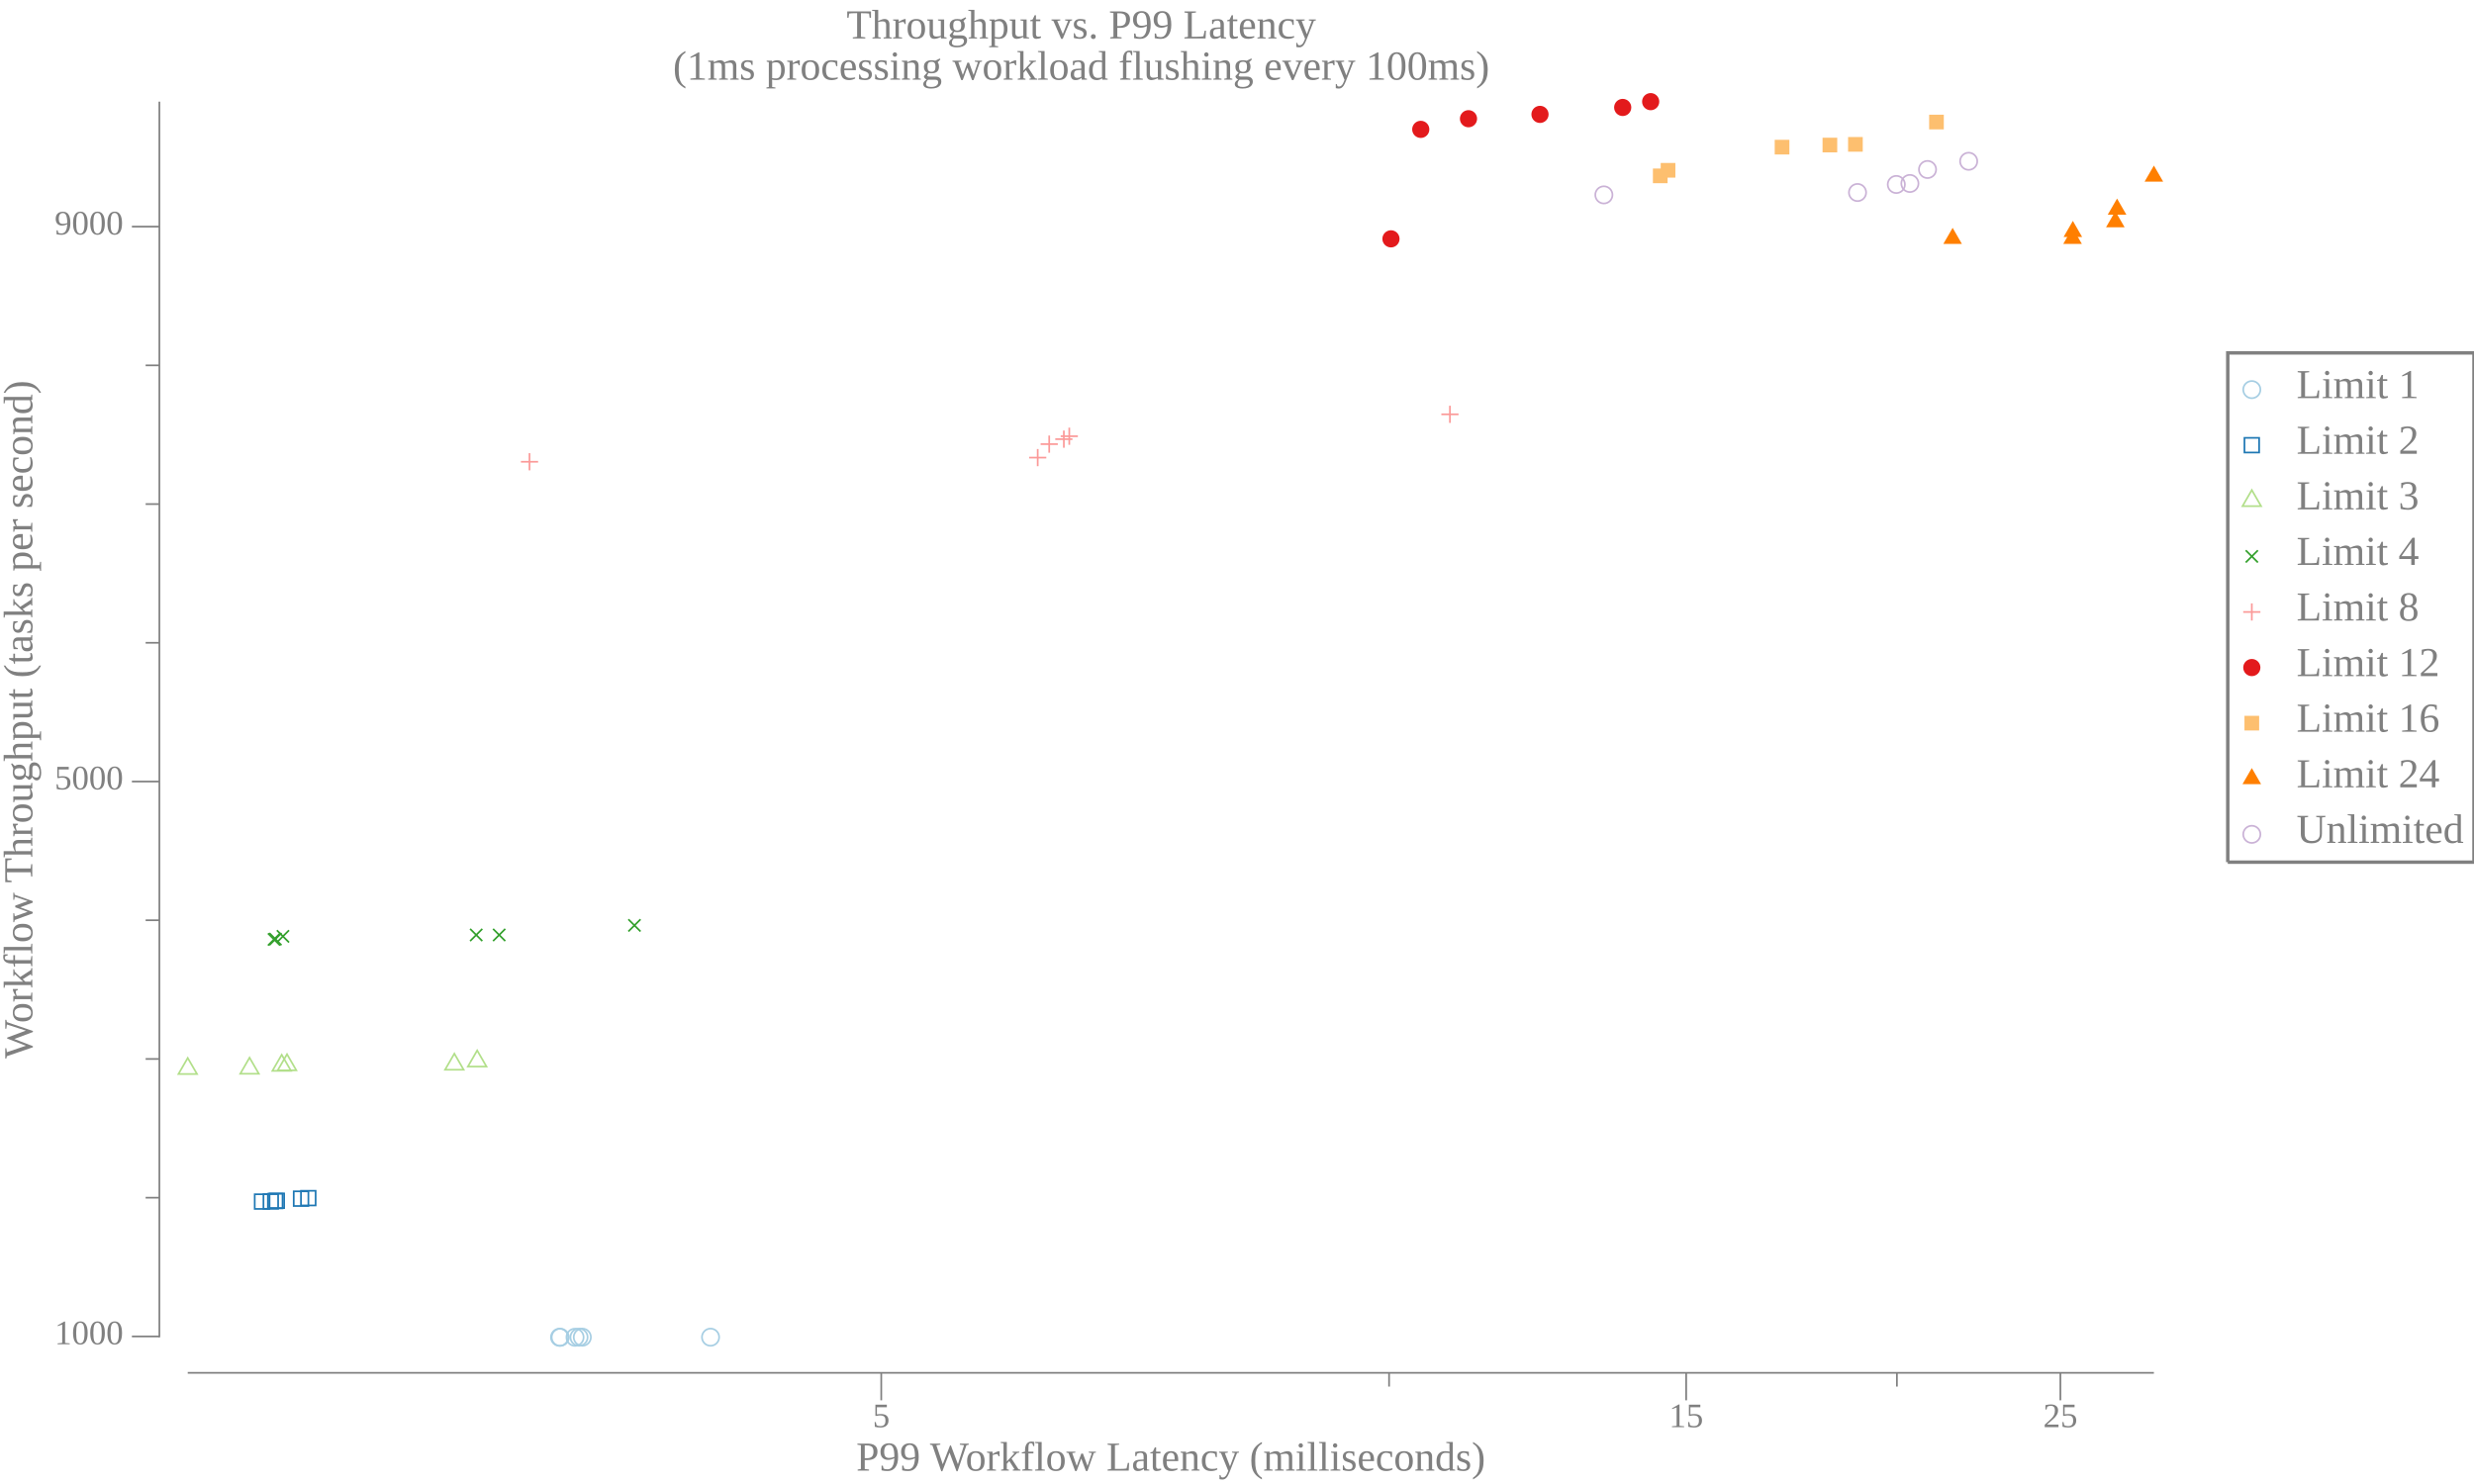
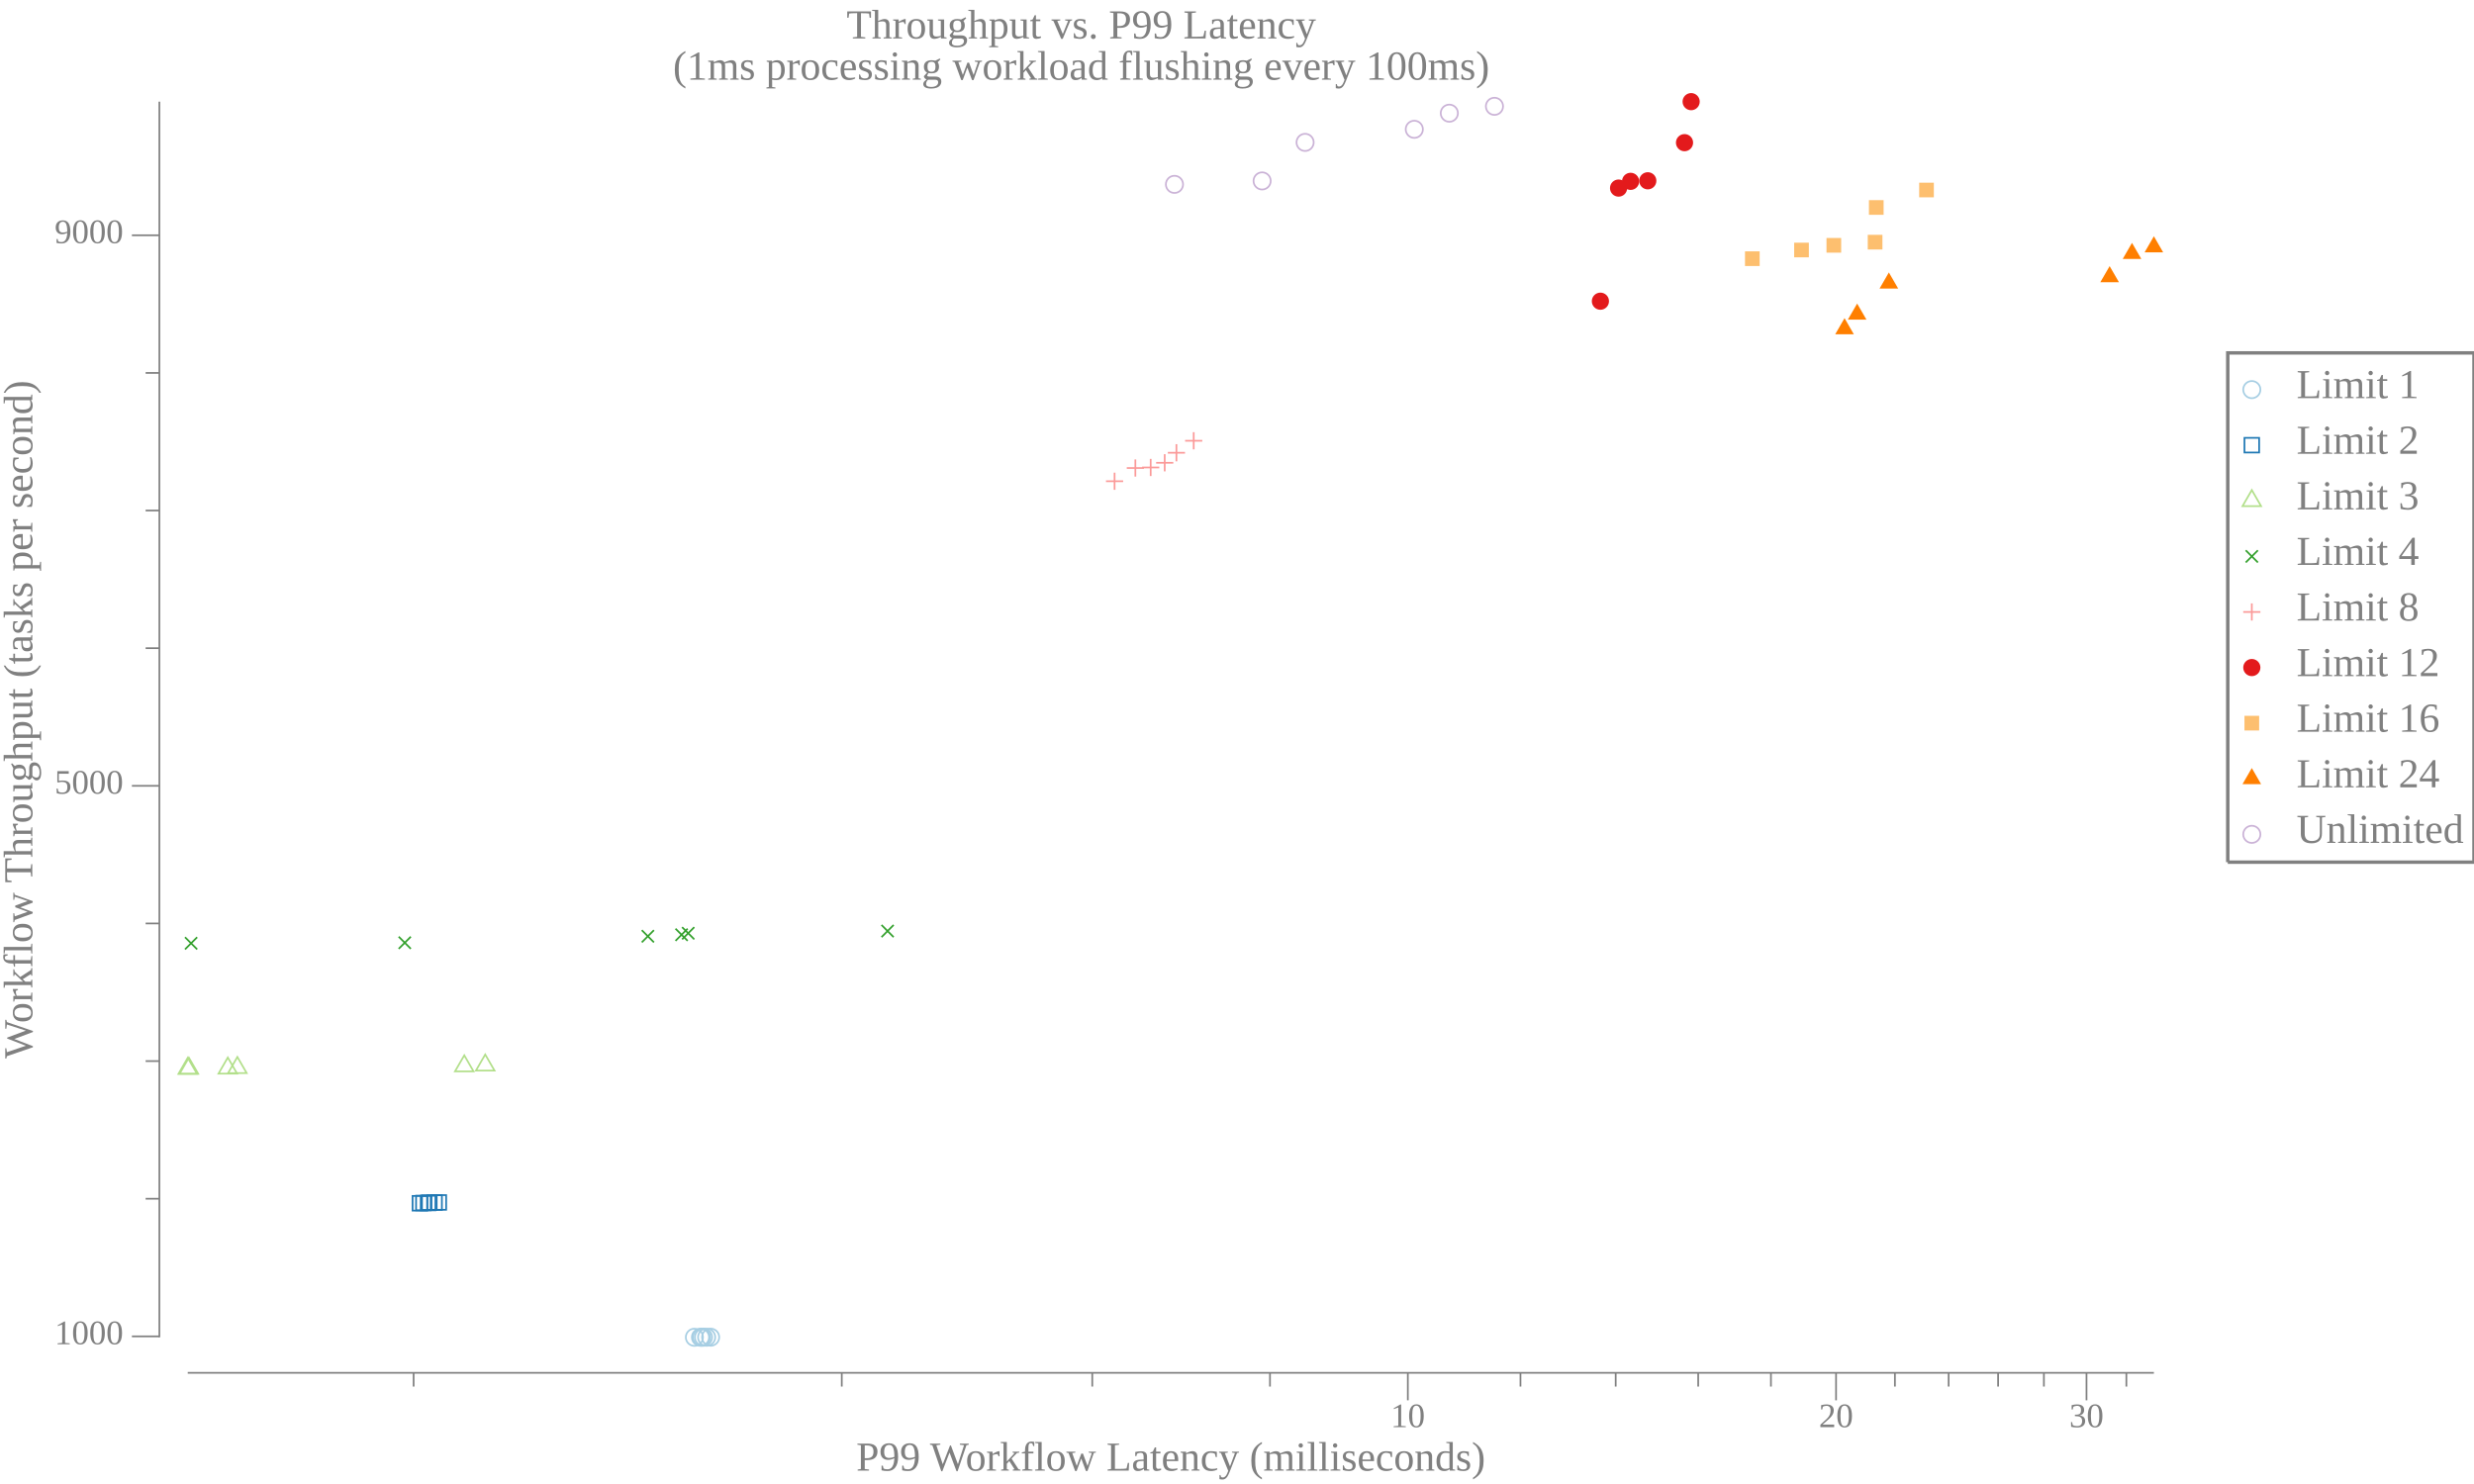
<svg xmlns="http://www.w3.org/2000/svg" width="720pt" height="432pt" viewBox="0 0 720 432">
  <g transform="scale(1, -1) translate(0, -432)">
    <path d="M657.84,318.58A2.5,2.5 0 1 1 652.84,318.58A2.5,2.5 0 1 1 657.84,318.58Z" style="fill:none;stroke:#A6CEE3;stroke-width:0.5" />
    <text x="668.34" y="-316.1" transform="scale(1, -1)" style="font-family:Liberation Serif;font-variant:normal;font-weight:normal;font-style:normal;font-size:12px;fill:#808080">Limit 1</text>
    <path d="M653.2,300.27L657.47,300.27L657.47,304.54L653.2,304.54Z" style="fill:none;stroke:#1F78B4;stroke-width:0.5" />
    <text x="668.34" y="-299.91" transform="scale(1, -1)" style="font-family:Liberation Serif;font-variant:normal;font-weight:normal;font-style:normal;font-size:12px;fill:#808080">Limit 2</text>
    <path d="M655.34,289.34L652.63,284.66L658.04,284.66Z" style="fill:none;stroke:#B2DF8A;stroke-width:0.5" />
    <text x="668.34" y="-283.73" transform="scale(1, -1)" style="font-family:Liberation Serif;font-variant:normal;font-weight:normal;font-style:normal;font-size:12px;fill:#808080">Limit 3</text>
    <path d="M653.57,268.27L657.11,271.8" style="fill:none;stroke:#33A02C;stroke-width:0.5" />
    <path d="M653.57,271.8L657.11,268.27" style="fill:none;stroke:#33A02C;stroke-width:0.5" />
    <text x="668.34" y="-267.55" transform="scale(1, -1)" style="font-family:Liberation Serif;font-variant:normal;font-weight:normal;font-style:normal;font-size:12px;fill:#808080">Limit 4</text>
    <path d="M655.34,256.35L655.34,251.35" style="fill:none;stroke:#FB9A99;stroke-width:0.5" />
    <path d="M652.84,253.85L657.84,253.85" style="fill:none;stroke:#FB9A99;stroke-width:0.5" />
    <text x="668.34" y="-251.36" transform="scale(1, -1)" style="font-family:Liberation Serif;font-variant:normal;font-weight:normal;font-style:normal;font-size:12px;fill:#808080">Limit 8</text>
    <path d="M657.84,237.67A2.5,2.5 0 1 1 652.84,237.67A2.5,2.5 0 1 1 657.84,237.67Z" style="fill:#E31A1C" />
    <text x="668.34" y="-235.18" transform="scale(1, -1)" style="font-family:Liberation Serif;font-variant:normal;font-weight:normal;font-style:normal;font-size:12px;fill:#808080">Limit 12</text>
    <path d="M653.2,219.35L657.47,219.35L657.47,223.62L653.2,223.62Z" style="fill:#FDBF6F" />
    <text x="668.34" y="-219" transform="scale(1, -1)" style="font-family:Liberation Serif;font-variant:normal;font-weight:normal;font-style:normal;font-size:12px;fill:#808080">Limit 16</text>
    <path d="M655.34,208.42L652.63,203.74L658.04,203.74Z" style="fill:#FF7F00" />
    <text x="668.34" y="-202.81" transform="scale(1, -1)" style="font-family:Liberation Serif;font-variant:normal;font-weight:normal;font-style:normal;font-size:12px;fill:#808080">Limit 24</text>
    <path d="M657.84,189.12A2.5,2.5 0 1 1 652.84,189.12A2.5,2.5 0 1 1 657.84,189.12Z" style="fill:none;stroke:#CAB2D6;stroke-width:0.5" />
    <text x="668.34" y="-186.63" transform="scale(1, -1)" style="font-family:Liberation Serif;font-variant:normal;font-weight:normal;font-style:normal;font-size:12px;fill:#808080">Unlimited</text>
    <path d="M648.34,181.02L648.34,329.27L720,329.27L720,181.02L648.34,181.02" style="fill:none;stroke:#808080" />
    <path d="M0,0L629.34,0L629.34,432L0,432Z" style="fill:#-8000000000000000-8000000000000000-8000000000000000;fill-opacity:0" />
    <text x="246.35" y="-420.81" transform="scale(1, -1)" style="font-family:Liberation Serif;font-variant:normal;font-weight:normal;font-style:normal;font-size:12px;fill:#808080">Throughput vs. P99 Latency</text>
    <text x="195.86" y="-408.81" transform="scale(1, -1)" style="font-family:Liberation Serif;font-variant:normal;font-weight:normal;font-style:normal;font-size:12px;fill:#808080">(1ms processing workload flushing every 100ms)</text>
    <text x="249.18" y="-3.902" transform="scale(1, -1)" style="font-family:Liberation Serif;font-variant:normal;font-weight:normal;font-style:normal;font-size:12px;fill:#808080">P99 Workflow Latency (milliseconds)</text>
-     <text x="253.97" y="-16.541" transform="scale(1, -1)" style="font-family:Liberation Serif;font-variant:normal;font-weight:normal;font-style:normal;font-size:10px;fill:#808080">5</text>
-     <text x="485.72" y="-16.541" transform="scale(1, -1)" style="font-family:Liberation Serif;font-variant:normal;font-weight:normal;font-style:normal;font-size:10px;fill:#808080">15</text>
-     <text x="594.63" y="-16.541" transform="scale(1, -1)" style="font-family:Liberation Serif;font-variant:normal;font-weight:normal;font-style:normal;font-size:10px;fill:#808080">25</text>
-     <path d="M256.47,24.363L256.47,32.363" style="fill:none;stroke:#808080;stroke-width:0.5" />
-     <path d="M490.72,24.363L490.72,32.363" style="fill:none;stroke:#808080;stroke-width:0.5" />
-     <path d="M599.63,24.363L599.63,32.363" style="fill:none;stroke:#808080;stroke-width:0.5" />
-     <path d="M404.26,28.363L404.26,32.363" style="fill:none;stroke:#808080;stroke-width:0.5" />
-     <path d="M552.05,28.363L552.05,32.363" style="fill:none;stroke:#808080;stroke-width:0.5" />
+     <text x="404.72" y="-16.541" transform="scale(1, -1)" style="font-family:Liberation Serif;font-variant:normal;font-weight:normal;font-style:normal;font-size:10px;fill:#808080">10</text>
+     <text x="529.34" y="-16.541" transform="scale(1, -1)" style="font-family:Liberation Serif;font-variant:normal;font-weight:normal;font-style:normal;font-size:10px;fill:#808080">20</text>
+     <text x="602.23" y="-16.541" transform="scale(1, -1)" style="font-family:Liberation Serif;font-variant:normal;font-weight:normal;font-style:normal;font-size:10px;fill:#808080">30</text>
+     <path d="M409.72,24.363L409.72,32.363" style="fill:none;stroke:#808080;stroke-width:0.5" />
+     <path d="M534.34,24.363L534.34,32.363" style="fill:none;stroke:#808080;stroke-width:0.5" />
+     <path d="M607.23,24.363L607.23,32.363" style="fill:none;stroke:#808080;stroke-width:0.5" />
+     <path d="M120.37,28.363L120.37,32.363" style="fill:none;stroke:#808080;stroke-width:0.5" />
+     <path d="M244.98,28.363L244.98,32.363" style="fill:none;stroke:#808080;stroke-width:0.5" />
+     <path d="M317.88,28.363L317.88,32.363" style="fill:none;stroke:#808080;stroke-width:0.5" />
+     <path d="M369.6,28.363L369.6,32.363" style="fill:none;stroke:#808080;stroke-width:0.5" />
+     <path d="M442.5,28.363L442.5,32.363" style="fill:none;stroke:#808080;stroke-width:0.5" />
+     <path d="M470.21,28.363L470.21,32.363" style="fill:none;stroke:#808080;stroke-width:0.5" />
+     <path d="M494.22,28.363L494.22,32.363" style="fill:none;stroke:#808080;stroke-width:0.5" />
+     <path d="M515.39,28.363L515.39,32.363" style="fill:none;stroke:#808080;stroke-width:0.5" />
+     <path d="M551.47,28.363L551.47,32.363" style="fill:none;stroke:#808080;stroke-width:0.5" />
+     <path d="M567.11,28.363L567.11,32.363" style="fill:none;stroke:#808080;stroke-width:0.5" />
+     <path d="M581.5,28.363L581.5,32.363" style="fill:none;stroke:#808080;stroke-width:0.5" />
+     <path d="M594.83,28.363L594.83,32.363" style="fill:none;stroke:#808080;stroke-width:0.5" />
+     <path d="M618.83,28.363L618.83,32.363" style="fill:none;stroke:#808080;stroke-width:0.5" />
    <path d="M54.635,32.363L626.84,32.363" style="fill:none;stroke:#808080;stroke-width:0.5" />
    <g transform="rotate(90)">
      <text x="123.84" y="9.387" transform="scale(1, -1)" style="font-family:Liberation Serif;font-variant:normal;font-weight:normal;font-style:normal;font-size:12px;fill:#808080">Workflow Throughput (tasks per second)</text>
    </g>
-     <text x="15.885" y="-40.674" transform="scale(1, -1)" style="font-family:Liberation Serif;font-variant:normal;font-weight:normal;font-style:normal;font-size:10px;fill:#808080">1000</text>
-     <text x="15.885" y="-202.21" transform="scale(1, -1)" style="font-family:Liberation Serif;font-variant:normal;font-weight:normal;font-style:normal;font-size:10px;fill:#808080">5000</text>
-     <text x="15.885" y="-363.74" transform="scale(1, -1)" style="font-family:Liberation Serif;font-variant:normal;font-weight:normal;font-style:normal;font-size:10px;fill:#808080">9000</text>
-     <path d="M38.385,42.959L46.385,42.959" style="fill:none;stroke:#808080;stroke-width:0.5" />
-     <path d="M38.385,204.49L46.385,204.49" style="fill:none;stroke:#808080;stroke-width:0.5" />
-     <path d="M38.385,366.03L46.385,366.03" style="fill:none;stroke:#808080;stroke-width:0.5" />
-     <path d="M42.385,83.343L46.385,83.343" style="fill:none;stroke:#808080;stroke-width:0.5" />
-     <path d="M42.385,123.73L46.385,123.73" style="fill:none;stroke:#808080;stroke-width:0.5" />
-     <path d="M42.385,164.11L46.385,164.11" style="fill:none;stroke:#808080;stroke-width:0.5" />
-     <path d="M42.385,244.88L46.385,244.88" style="fill:none;stroke:#808080;stroke-width:0.5" />
-     <path d="M42.385,285.26L46.385,285.26" style="fill:none;stroke:#808080;stroke-width:0.5" />
-     <path d="M42.385,325.64L46.385,325.64" style="fill:none;stroke:#808080;stroke-width:0.5" />
+     <text x="15.885" y="-40.692" transform="scale(1, -1)" style="font-family:Liberation Serif;font-variant:normal;font-weight:normal;font-style:normal;font-size:10px;fill:#808080">1000</text>
+     <text x="15.885" y="-200.96" transform="scale(1, -1)" style="font-family:Liberation Serif;font-variant:normal;font-weight:normal;font-style:normal;font-size:10px;fill:#808080">5000</text>
+     <text x="15.885" y="-361.22" transform="scale(1, -1)" style="font-family:Liberation Serif;font-variant:normal;font-weight:normal;font-style:normal;font-size:10px;fill:#808080">9000</text>
+     <path d="M38.385,42.977L46.385,42.977" style="fill:none;stroke:#808080;stroke-width:0.5" />
+     <path d="M38.385,203.24L46.385,203.24" style="fill:none;stroke:#808080;stroke-width:0.5" />
+     <path d="M38.385,363.51L46.385,363.51" style="fill:none;stroke:#808080;stroke-width:0.5" />
+     <path d="M42.385,83.044L46.385,83.044" style="fill:none;stroke:#808080;stroke-width:0.5" />
+     <path d="M42.385,123.11L46.385,123.11" style="fill:none;stroke:#808080;stroke-width:0.5" />
+     <path d="M42.385,163.18L46.385,163.18" style="fill:none;stroke:#808080;stroke-width:0.5" />
+     <path d="M42.385,243.31L46.385,243.31" style="fill:none;stroke:#808080;stroke-width:0.5" />
+     <path d="M42.385,283.38L46.385,283.38" style="fill:none;stroke:#808080;stroke-width:0.5" />
+     <path d="M42.385,323.44L46.385,323.44" style="fill:none;stroke:#808080;stroke-width:0.5" />
    <path d="M46.385,42.709L46.385,402.41" style="fill:none;stroke:#808080;stroke-width:0.5" />
-     <path d="M165.34,42.709A2.5,2.5 0 1 1 160.34,42.709A2.5,2.5 0 1 1 165.34,42.709Z" style="fill:none;stroke:#A6CEE3;stroke-width:0.5" />
-     <path d="M165.55,42.713A2.5,2.5 0 1 1 160.55,42.713A2.5,2.5 0 1 1 165.55,42.713Z" style="fill:none;stroke:#A6CEE3;stroke-width:0.5" />
-     <path d="M169.85,42.713A2.5,2.5 0 1 1 164.85,42.713A2.5,2.5 0 1 1 169.85,42.713Z" style="fill:none;stroke:#A6CEE3;stroke-width:0.5" />
-     <path d="M171.01,42.733A2.5,2.5 0 1 1 166.01,42.733A2.5,2.5 0 1 1 171.01,42.733Z" style="fill:none;stroke:#A6CEE3;stroke-width:0.5" />
-     <path d="M171.97,42.737A2.5,2.5 0 1 1 166.97,42.737A2.5,2.5 0 1 1 171.97,42.737Z" style="fill:none;stroke:#A6CEE3;stroke-width:0.5" />
-     <path d="M209.29,42.737A2.5,2.5 0 1 1 204.29,42.737A2.5,2.5 0 1 1 209.29,42.737Z" style="fill:none;stroke:#A6CEE3;stroke-width:0.5" />
-     <path d="M74.131,80.078L78.399,80.078L78.399,84.346L74.131,84.346Z" style="fill:none;stroke:#1F78B4;stroke-width:0.5" />
-     <path d="M76.673,80.119L80.94,80.119L80.94,84.386L76.673,84.386Z" style="fill:none;stroke:#1F78B4;stroke-width:0.5" />
-     <path d="M77.962,80.24L82.23,80.24L82.23,84.507L77.962,84.507Z" style="fill:none;stroke:#1F78B4;stroke-width:0.5" />
-     <path d="M78.422,80.32L82.69,80.32L82.69,84.588L78.422,84.588Z" style="fill:none;stroke:#1F78B4;stroke-width:0.5" />
-     <path d="M85.481,80.926L89.749,80.926L89.749,85.194L85.481,85.194Z" style="fill:none;stroke:#1F78B4;stroke-width:0.5" />
-     <path d="M87.591,81.088L91.859,81.088L91.859,85.356L87.591,85.356Z" style="fill:none;stroke:#1F78B4;stroke-width:0.5" />
-     <path d="M54.635,124.02L51.928,119.34L57.341,119.34Z" style="fill:none;stroke:#B2DF8A;stroke-width:0.5" />
-     <path d="M72.628,124.11L69.922,119.42L75.334,119.42Z" style="fill:none;stroke:#B2DF8A;stroke-width:0.5" />
-     <path d="M81.981,124.95L79.275,120.27L84.688,120.27Z" style="fill:none;stroke:#B2DF8A;stroke-width:0.5" />
-     <path d="M83.528,125.11L80.821,120.43L86.234,120.43Z" style="fill:none;stroke:#B2DF8A;stroke-width:0.5" />
-     <path d="M132.23,125.28L129.52,120.59L134.94,120.59Z" style="fill:none;stroke:#B2DF8A;stroke-width:0.5" />
-     <path d="M138.87,126.21L136.17,121.52L141.58,121.52Z" style="fill:none;stroke:#B2DF8A;stroke-width:0.5" />
-     <path d="M77.974,156.77L81.51,160.3" style="fill:none;stroke:#33A02C;stroke-width:0.5" />
-     <path d="M77.974,160.3L81.51,156.77" style="fill:none;stroke:#33A02C;stroke-width:0.5" />
-     <path d="M78.39,156.85L81.925,160.39" style="fill:none;stroke:#33A02C;stroke-width:0.5" />
-     <path d="M78.39,160.39L81.925,156.85" style="fill:none;stroke:#33A02C;stroke-width:0.5" />
-     <path d="M80.57,157.66L84.106,161.19" style="fill:none;stroke:#33A02C;stroke-width:0.5" />
-     <path d="M80.57,161.19L84.106,157.66" style="fill:none;stroke:#33A02C;stroke-width:0.5" />
-     <path d="M136.82,158.06L140.36,161.6" style="fill:none;stroke:#33A02C;stroke-width:0.5" />
-     <path d="M136.82,161.6L140.36,158.06" style="fill:none;stroke:#33A02C;stroke-width:0.5" />
-     <path d="M143.5,158.06L147.04,161.6" style="fill:none;stroke:#33A02C;stroke-width:0.5" />
-     <path d="M143.5,161.6L147.04,158.06" style="fill:none;stroke:#33A02C;stroke-width:0.5" />
-     <path d="M182.87,160.85L186.41,164.38" style="fill:none;stroke:#33A02C;stroke-width:0.5" />
-     <path d="M182.87,164.38L186.41,160.85" style="fill:none;stroke:#33A02C;stroke-width:0.5" />
-     <path d="M154.1,300.08L154.1,295.08" style="fill:none;stroke:#FB9A99;stroke-width:0.5" />
-     <path d="M151.6,297.58L156.6,297.58" style="fill:none;stroke:#FB9A99;stroke-width:0.5" />
-     <path d="M302,301.29L302,296.29" style="fill:none;stroke:#FB9A99;stroke-width:0.5" />
-     <path d="M299.5,298.79L304.5,298.79" style="fill:none;stroke:#FB9A99;stroke-width:0.5" />
-     <path d="M305.35,305.21L305.35,300.21" style="fill:none;stroke:#FB9A99;stroke-width:0.5" />
-     <path d="M302.85,302.71L307.85,302.71" style="fill:none;stroke:#FB9A99;stroke-width:0.5" />
-     <path d="M309.61,306.66L309.61,301.66" style="fill:none;stroke:#FB9A99;stroke-width:0.5" />
-     <path d="M307.11,304.16L312.11,304.16" style="fill:none;stroke:#FB9A99;stroke-width:0.5" />
-     <path d="M311.19,307.51L311.19,302.51" style="fill:none;stroke:#FB9A99;stroke-width:0.5" />
-     <path d="M308.69,305.01L313.69,305.01" style="fill:none;stroke:#FB9A99;stroke-width:0.5" />
-     <path d="M421.97,313.89L421.97,308.89" style="fill:none;stroke:#FB9A99;stroke-width:0.5" />
-     <path d="M419.47,311.39L424.47,311.39" style="fill:none;stroke:#FB9A99;stroke-width:0.5" />
-     <path d="M407.31,362.47A2.5,2.5 0 1 1 402.31,362.47A2.5,2.5 0 1 1 407.31,362.47Z" style="fill:#E31A1C" />
-     <path d="M415.98,394.34A2.5,2.5 0 1 1 410.98,394.34A2.5,2.5 0 1 1 415.98,394.34Z" style="fill:#E31A1C" />
-     <path d="M429.87,397.44A2.5,2.5 0 1 1 424.87,397.44A2.5,2.5 0 1 1 429.87,397.44Z" style="fill:#E31A1C" />
-     <path d="M450.68,398.7A2.5,2.5 0 1 1 445.68,398.7A2.5,2.5 0 1 1 450.68,398.7Z" style="fill:#E31A1C" />
-     <path d="M474.75,400.72A2.5,2.5 0 1 1 469.75,400.72A2.5,2.5 0 1 1 474.75,400.72Z" style="fill:#E31A1C" />
-     <path d="M482.89,402.41A2.5,2.5 0 1 1 477.89,402.41A2.5,2.5 0 1 1 482.89,402.41Z" style="fill:#E31A1C" />
-     <path d="M481.04,378.67L485.31,378.67L485.31,382.94L481.04,382.94Z" style="fill:#FDBF6F" />
-     <path d="M483.31,380.29L487.58,380.29L487.58,384.56L483.31,384.56Z" style="fill:#FDBF6F" />
-     <path d="M516.49,387.03L520.76,387.03L520.76,391.3L516.49,391.3Z" style="fill:#FDBF6F" />
-     <path d="M530.41,387.64L534.68,387.64L534.68,391.91L530.41,391.91Z" style="fill:#FDBF6F" />
-     <path d="M537.84,387.84L542.11,387.84L542.11,392.11L537.84,392.11Z" style="fill:#FDBF6F" />
-     <path d="M561.43,394.34L565.7,394.34L565.7,398.61L561.43,398.61Z" style="fill:#FDBF6F" />
-     <path d="M568.27,365.68L565.56,360.99L570.97,360.99Z" style="fill:#FF7F00" />
-     <path d="M603.17,365.68L600.46,360.99L605.88,360.99Z" style="fill:#FF7F00" />
-     <path d="M603.26,367.7L600.55,363.01L605.96,363.01Z" style="fill:#FF7F00" />
-     <path d="M615.62,370.52L612.91,365.84L618.32,365.84Z" style="fill:#FF7F00" />
-     <path d="M616.12,374.2L613.41,369.51L618.83,369.51Z" style="fill:#FF7F00" />
-     <path d="M626.84,383.81L624.13,379.12L629.54,379.12Z" style="fill:#FF7F00" />
-     <path d="M469.27,375.27A2.5,2.5 0 1 1 464.27,375.27A2.5,2.5 0 1 1 469.27,375.27Z" style="fill:none;stroke:#CAB2D6;stroke-width:0.5" />
-     <path d="M543.09,375.96A2.5,2.5 0 1 1 538.09,375.96A2.5,2.5 0 1 1 543.09,375.96Z" style="fill:none;stroke:#CAB2D6;stroke-width:0.5" />
-     <path d="M554.38,378.3A2.5,2.5 0 1 1 549.38,378.3A2.5,2.5 0 1 1 554.38,378.3Z" style="fill:none;stroke:#CAB2D6;stroke-width:0.5" />
-     <path d="M558.33,378.59A2.5,2.5 0 1 1 553.33,378.59A2.5,2.5 0 1 1 558.33,378.59Z" style="fill:none;stroke:#CAB2D6;stroke-width:0.5" />
-     <path d="M563.46,382.66A2.5,2.5 0 1 1 558.46,382.66A2.5,2.5 0 1 1 563.46,382.66Z" style="fill:none;stroke:#CAB2D6;stroke-width:0.5" />
-     <path d="M575.44,385.05A2.5,2.5 0 1 1 570.44,385.05A2.5,2.5 0 1 1 575.44,385.05Z" style="fill:none;stroke:#CAB2D6;stroke-width:0.5" />
+     <path d="M204.59,42.709A2.5,2.5 0 1 1 199.59,42.709A2.5,2.5 0 1 1 204.59,42.709Z" style="fill:none;stroke:#A6CEE3;stroke-width:0.5" />
+     <path d="M206.35,42.721A2.5,2.5 0 1 1 201.35,42.721A2.5,2.5 0 1 1 206.35,42.721Z" style="fill:none;stroke:#A6CEE3;stroke-width:0.5" />
+     <path d="M206.7,42.721A2.5,2.5 0 1 1 201.7,42.721A2.5,2.5 0 1 1 206.7,42.721Z" style="fill:none;stroke:#A6CEE3;stroke-width:0.5" />
+     <path d="M207.23,42.721A2.5,2.5 0 1 1 202.23,42.721A2.5,2.5 0 1 1 207.23,42.721Z" style="fill:none;stroke:#A6CEE3;stroke-width:0.5" />
+     <path d="M208.15,42.725A2.5,2.5 0 1 1 203.15,42.725A2.5,2.5 0 1 1 208.15,42.725Z" style="fill:none;stroke:#A6CEE3;stroke-width:0.5" />
+     <path d="M209.31,42.733A2.5,2.5 0 1 1 204.31,42.733A2.5,2.5 0 1 1 209.31,42.733Z" style="fill:none;stroke:#A6CEE3;stroke-width:0.5" />
+     <path d="M120.07,79.588L124.34,79.588L124.34,83.855L120.07,83.855Z" style="fill:none;stroke:#1F78B4;stroke-width:0.5" />
+     <path d="M121.09,79.668L125.36,79.668L125.36,83.936L121.09,83.936Z" style="fill:none;stroke:#1F78B4;stroke-width:0.5" />
+     <path d="M122.45,79.668L126.72,79.668L126.72,83.936L122.45,83.936Z" style="fill:none;stroke:#1F78B4;stroke-width:0.5" />
+     <path d="M122.81,79.748L127.08,79.748L127.08,84.016L122.81,84.016Z" style="fill:none;stroke:#1F78B4;stroke-width:0.5" />
+     <path d="M124.34,79.788L128.6,79.788L128.6,84.056L124.34,84.056Z" style="fill:none;stroke:#1F78B4;stroke-width:0.5" />
+     <path d="M125.57,79.828L129.84,79.828L129.84,84.096L125.57,84.096Z" style="fill:none;stroke:#1F78B4;stroke-width:0.5" />
+     <path d="M54.635,124.07L51.928,119.38L57.341,119.38Z" style="fill:none;stroke:#B2DF8A;stroke-width:0.5" />
+     <path d="M54.975,124.11L52.269,119.42L57.681,119.42Z" style="fill:none;stroke:#B2DF8A;stroke-width:0.5" />
+     <path d="M66.296,124.15L63.589,119.46L69.002,119.46Z" style="fill:none;stroke:#B2DF8A;stroke-width:0.5" />
+     <path d="M69.082,124.31L66.375,119.62L71.788,119.62Z" style="fill:none;stroke:#B2DF8A;stroke-width:0.5" />
+     <path d="M135.12,124.79L132.41,120.11L137.82,120.11Z" style="fill:none;stroke:#B2DF8A;stroke-width:0.5" />
+     <path d="M141.21,125.03L138.51,120.35L143.92,120.35Z" style="fill:none;stroke:#B2DF8A;stroke-width:0.5" />
+     <path d="M53.842,155.64L57.377,159.17" style="fill:none;stroke:#33A02C;stroke-width:0.5" />
+     <path d="M53.842,159.17L57.377,155.64" style="fill:none;stroke:#33A02C;stroke-width:0.5" />
+     <path d="M116.03,155.8L119.56,159.33" style="fill:none;stroke:#33A02C;stroke-width:0.5" />
+     <path d="M116.03,159.33L119.56,155.8" style="fill:none;stroke:#33A02C;stroke-width:0.5" />
+     <path d="M186.78,157.68L190.31,161.22" style="fill:none;stroke:#33A02C;stroke-width:0.5" />
+     <path d="M186.78,161.22L190.31,157.68" style="fill:none;stroke:#33A02C;stroke-width:0.5" />
+     <path d="M196.59,158.12L200.12,161.66" style="fill:none;stroke:#33A02C;stroke-width:0.5" />
+     <path d="M196.59,161.66L200.12,158.12" style="fill:none;stroke:#33A02C;stroke-width:0.5" />
+     <path d="M198.51,158.56L202.05,162.1" style="fill:none;stroke:#33A02C;stroke-width:0.5" />
+     <path d="M198.51,162.1L202.05,158.56" style="fill:none;stroke:#33A02C;stroke-width:0.5" />
+     <path d="M256.54,159.2L260.07,162.74" style="fill:none;stroke:#33A02C;stroke-width:0.5" />
+     <path d="M256.54,162.74L260.07,159.2" style="fill:none;stroke:#33A02C;stroke-width:0.5" />
+     <path d="M324.37,294.41L324.37,289.41" style="fill:none;stroke:#FB9A99;stroke-width:0.5" />
+     <path d="M321.87,291.91L326.87,291.91" style="fill:none;stroke:#FB9A99;stroke-width:0.5" />
+     <path d="M330.42,298.26L330.42,293.26" style="fill:none;stroke:#FB9A99;stroke-width:0.5" />
+     <path d="M327.92,295.76L332.92,295.76" style="fill:none;stroke:#FB9A99;stroke-width:0.5" />
+     <path d="M334.88,298.42L334.88,293.42" style="fill:none;stroke:#FB9A99;stroke-width:0.5" />
+     <path d="M332.38,295.92L337.38,295.92" style="fill:none;stroke:#FB9A99;stroke-width:0.5" />
+     <path d="M338.96,299.78L338.96,294.78" style="fill:none;stroke:#FB9A99;stroke-width:0.5" />
+     <path d="M336.46,297.28L341.46,297.28" style="fill:none;stroke:#FB9A99;stroke-width:0.5" />
+     <path d="M342.37,302.7L342.37,297.7" style="fill:none;stroke:#FB9A99;stroke-width:0.5" />
+     <path d="M339.87,300.2L344.87,300.2" style="fill:none;stroke:#FB9A99;stroke-width:0.5" />
+     <path d="M347.4,306.19L347.4,301.19" style="fill:none;stroke:#FB9A99;stroke-width:0.5" />
+     <path d="M344.9,303.69L349.9,303.69" style="fill:none;stroke:#FB9A99;stroke-width:0.5" />
+     <path d="M468.26,344.32A2.5,2.5 0 1 1 463.26,344.32A2.5,2.5 0 1 1 468.26,344.32Z" style="fill:#E31A1C" />
+     <path d="M473.55,377.25A2.5,2.5 0 1 1 468.55,377.25A2.5,2.5 0 1 1 473.55,377.25Z" style="fill:#E31A1C" />
+     <path d="M477.05,379.21A2.5,2.5 0 1 1 472.05,379.21A2.5,2.5 0 1 1 477.05,379.21Z" style="fill:#E31A1C" />
+     <path d="M482.05,379.37A2.5,2.5 0 1 1 477.05,379.37A2.5,2.5 0 1 1 482.05,379.37Z" style="fill:#E31A1C" />
+     <path d="M492.74,390.47A2.5,2.5 0 1 1 487.74,390.47A2.5,2.5 0 1 1 492.74,390.47Z" style="fill:#E31A1C" />
+     <path d="M494.67,402.41A2.5,2.5 0 1 1 489.67,402.41A2.5,2.5 0 1 1 494.67,402.41Z" style="fill:#E31A1C" />
+     <path d="M507.84,354.56L512.11,354.56L512.11,358.83L507.84,358.83Z" style="fill:#FDBF6F" />
+     <path d="M522.15,357.09L526.42,357.09L526.42,361.35L522.15,361.35Z" style="fill:#FDBF6F" />
+     <path d="M531.56,358.45L535.83,358.45L535.83,362.72L531.56,362.72Z" style="fill:#FDBF6F" />
+     <path d="M543.57,359.37L547.84,359.37L547.84,363.64L543.57,363.64Z" style="fill:#FDBF6F" />
+     <path d="M543.91,369.47L548.18,369.47L548.18,373.74L543.91,373.74Z" style="fill:#FDBF6F" />
+     <path d="M558.53,374.56L562.8,374.56L562.8,378.82L558.53,378.82Z" style="fill:#FDBF6F" />
+     <path d="M536.81,339.39L534.1,334.7L539.51,334.7Z" style="fill:#FF7F00" />
+     <path d="M540.48,343.63L537.77,338.95L543.19,338.95Z" style="fill:#FF7F00" />
+     <path d="M549.71,352.69L547,348L552.42,348Z" style="fill:#FF7F00" />
+     <path d="M613.96,354.53L611.25,349.85L616.67,349.85Z" style="fill:#FF7F00" />
+     <path d="M620.47,361.3L617.77,356.62L623.18,356.62Z" style="fill:#FF7F00" />
+     <path d="M626.84,363.23L624.13,358.54L629.54,358.54Z" style="fill:#FF7F00" />
+     <path d="M344.3,378.33A2.5,2.5 0 1 1 339.3,378.33A2.5,2.5 0 1 1 344.3,378.33Z" style="fill:none;stroke:#CAB2D6;stroke-width:0.5" />
+     <path d="M369.81,379.33A2.5,2.5 0 1 1 364.81,379.33A2.5,2.5 0 1 1 369.81,379.33Z" style="fill:none;stroke:#CAB2D6;stroke-width:0.5" />
+     <path d="M382.32,390.55A2.5,2.5 0 1 1 377.32,390.55A2.5,2.5 0 1 1 382.32,390.55Z" style="fill:none;stroke:#CAB2D6;stroke-width:0.5" />
+     <path d="M414.1,394.36A2.5,2.5 0 1 1 409.1,394.36A2.5,2.5 0 1 1 414.1,394.36Z" style="fill:none;stroke:#CAB2D6;stroke-width:0.5" />
+     <path d="M424.29,399.05A2.5,2.5 0 1 1 419.29,399.05A2.5,2.5 0 1 1 424.29,399.05Z" style="fill:none;stroke:#CAB2D6;stroke-width:0.5" />
+     <path d="M437.43,401.05A2.5,2.5 0 1 1 432.43,401.05A2.5,2.5 0 1 1 437.43,401.05Z" style="fill:none;stroke:#CAB2D6;stroke-width:0.5" />
  </g>
</svg>
